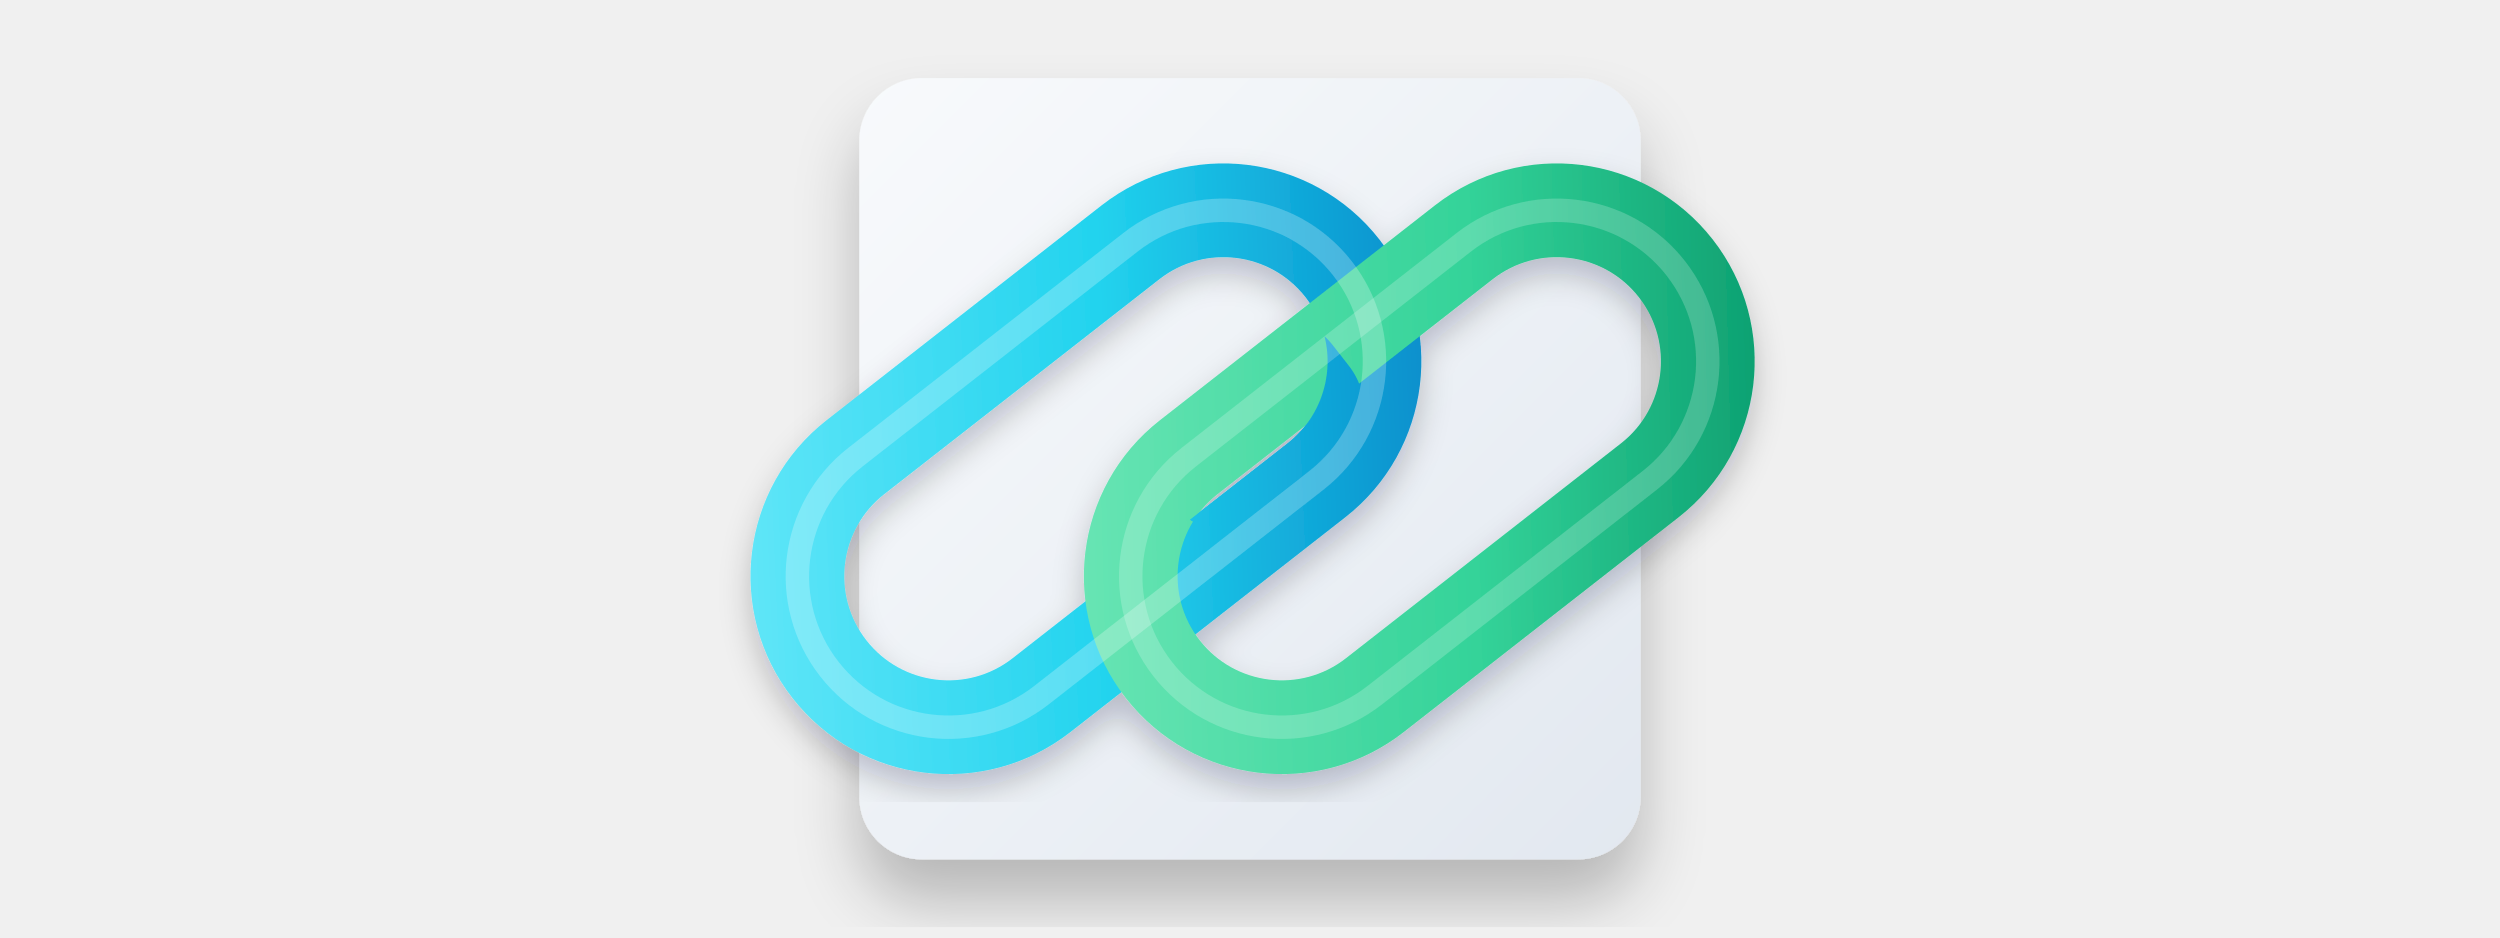
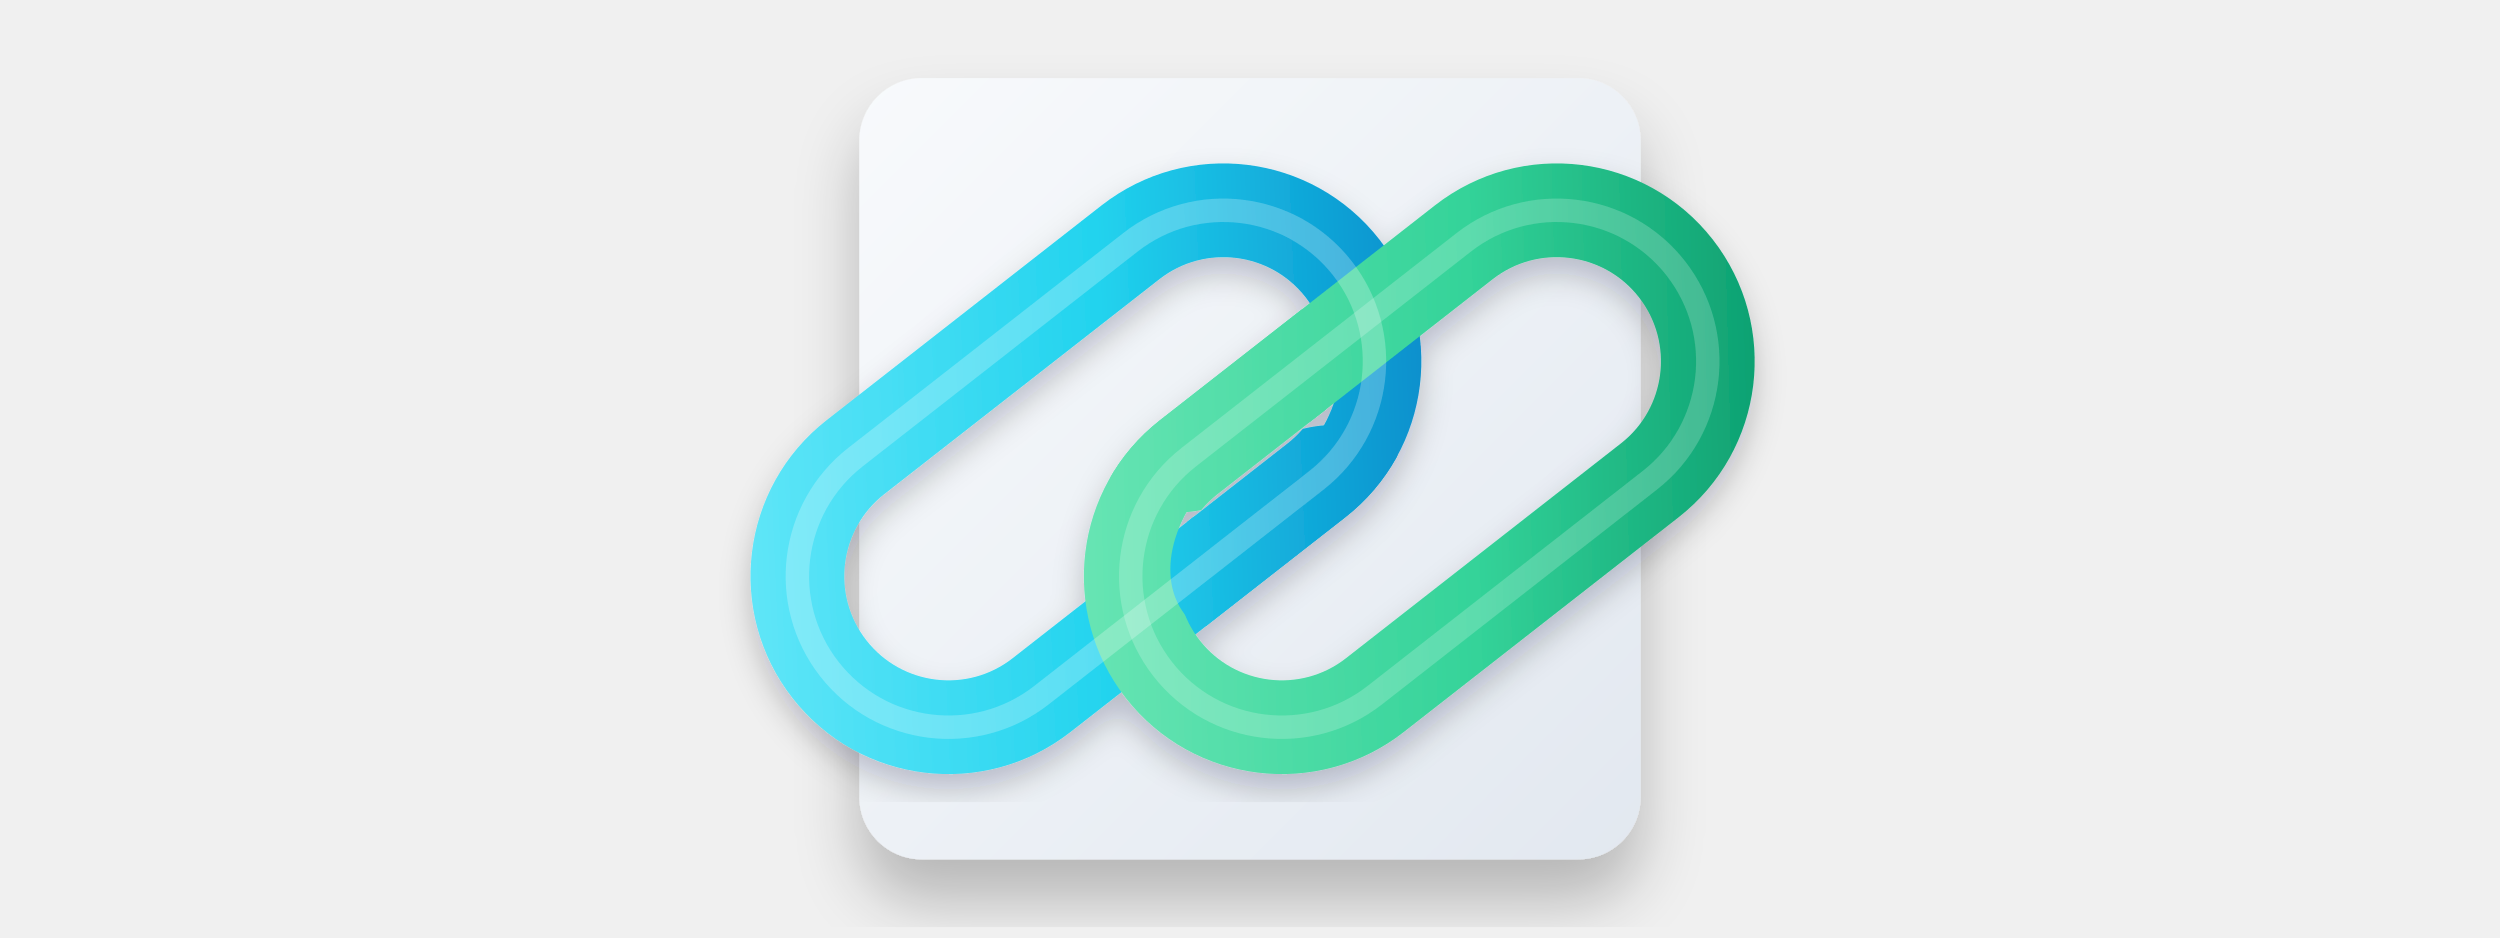
<svg xmlns="http://www.w3.org/2000/svg" width="960" height="360" viewBox="0 0 960 360" fill="none" role="img" aria-labelledby="title desc">
  <defs>
    <linearGradient id="cardFill" x1="330" y1="30" x2="630" y2="330" gradientUnits="userSpaceOnUse">
      <stop stop-color="#F8FAFC" />
      <stop offset="1" stop-color="#E2E8F0" />
    </linearGradient>
    <linearGradient id="blueLink" x1="292" y1="98" x2="538" y2="274" gradientUnits="userSpaceOnUse">
      <stop stop-color="#67E8F9" />
      <stop offset="0.52" stop-color="#22D3EE" />
      <stop offset="1" stop-color="#0284C7" />
      <animateTransform attributeName="gradientTransform" type="translate" values="-18 0;18 0;-18 0" dur="5.4s" repeatCount="indefinite" />
    </linearGradient>
    <linearGradient id="greenLink" x1="420" y1="96" x2="666" y2="278" gradientUnits="userSpaceOnUse">
      <stop stop-color="#6EE7B7" />
      <stop offset="0.56" stop-color="#34D399" />
      <stop offset="1" stop-color="#059669" />
      <animateTransform attributeName="gradientTransform" type="translate" values="18 0;-18 0;18 0" dur="5.4s" repeatCount="indefinite" />
    </linearGradient>
    <filter id="badgeShadow" x="290" y="4" width="380" height="352" filterUnits="userSpaceOnUse" color-interpolation-filters="sRGB">
      <feDropShadow dx="0" dy="16" stdDeviation="12" flood-color="#020617" flood-opacity="0.24" />
    </filter>
    <filter id="linkShadow" x="230" y="48" width="500" height="260" filterUnits="userSpaceOnUse" color-interpolation-filters="sRGB">
      <feDropShadow dx="0" dy="6" stdDeviation="6" flood-color="#0F172A" flood-opacity="0.22" />
    </filter>
-     <clipPath id="leftOnTopClip">
-       <rect x="438" y="130" width="86" height="66" rx="28" transform="rotate(-38 481 163)" />
+     <rect id="blueLinkShape" x="292" y="122" width="250" height="116" rx="58" transform="rotate(-38 417 180)" />
+     <rect id="greenLinkShape" x="420" y="122" width="250" height="116" rx="58" transform="rotate(-38 545 180)" />
+     <clipPath id="crossGreenTopClip">
+       <ellipse cx="468" cy="156" rx="50" ry="34" transform="rotate(-38 468 156)" />
    </clipPath>
-     <clipPath id="rightOnTopClip">
-       <rect x="468" y="170" width="86" height="66" rx="28" transform="rotate(-38 511 203)" />
+     <clipPath id="crossBlueTopClip">
+       <ellipse cx="496" cy="204" rx="50" ry="34" transform="rotate(-38 496 204)" />
    </clipPath>
+     <mask id="blueVisibleMask">
+       <rect width="960" height="360" fill="white" />
+       <ellipse cx="468" cy="156" rx="52" ry="36" transform="rotate(-38 468 156)" fill="black" />
+     </mask>
+     <mask id="greenVisibleMask">
+       <rect width="960" height="360" fill="white" />
+       <ellipse cx="496" cy="204" rx="52" ry="36" transform="rotate(-38 496 204)" fill="black" />
+     </mask>
  </defs>
  <g filter="url(#badgeShadow)">
    <rect x="330" y="30" width="300" height="300" rx="24" fill="url(#cardFill)" />
  </g>
  <g filter="url(#linkShadow)">
    <g>
      <animateTransform attributeName="transform" type="translate" values="0 0;0 -2;0 0" dur="3.8s" repeatCount="indefinite" />
-       <rect x="292" y="122" width="250" height="116" rx="58" transform="rotate(-38 417 180)" stroke="url(#blueLink)" stroke-width="36" />
-       <rect x="420" y="122" width="250" height="116" rx="58" transform="rotate(-38 545 180)" stroke="url(#greenLink)" stroke-width="36" />
-       <g clip-path="url(#leftOnTopClip)">
-         <rect x="292" y="122" width="250" height="116" rx="58" transform="rotate(-38 417 180)" stroke="url(#blueLink)" stroke-width="36" />
+       <g mask="url(#blueVisibleMask)">
+         <use href="#blueLinkShape" fill="none" stroke="url(#blueLink)" stroke-width="36" />
      </g>
-       <g clip-path="url(#rightOnTopClip)">
-         <rect x="420" y="122" width="250" height="116" rx="58" transform="rotate(-38 545 180)" stroke="url(#greenLink)" stroke-width="36" />
+       <g mask="url(#greenVisibleMask)">
+         <use href="#greenLinkShape" fill="none" stroke="url(#greenLink)" stroke-width="36" />
      </g>
-       <rect x="292" y="122" width="250" height="116" rx="58" transform="rotate(-38 417 180)" stroke="#FFFFFF" stroke-opacity="0.24" stroke-width="9" />
-       <rect x="420" y="122" width="250" height="116" rx="58" transform="rotate(-38 545 180)" stroke="#FFFFFF" stroke-opacity="0.20" stroke-width="9" />
+       <g clip-path="url(#crossGreenTopClip)">
+         <use href="#greenLinkShape" fill="none" stroke="url(#greenLink)" stroke-width="36" />
+       </g>
+       <g clip-path="url(#crossBlueTopClip)">
+         <use href="#blueLinkShape" fill="none" stroke="url(#blueLink)" stroke-width="36" />
+       </g>
+       <g mask="url(#blueVisibleMask)">
+         <use href="#blueLinkShape" fill="none" stroke="#FFFFFF" stroke-opacity="0.24" stroke-width="9" />
+       </g>
+       <g mask="url(#greenVisibleMask)">
+         <use href="#greenLinkShape" fill="none" stroke="#FFFFFF" stroke-opacity="0.20" stroke-width="9" />
+       </g>
    </g>
  </g>
</svg>
